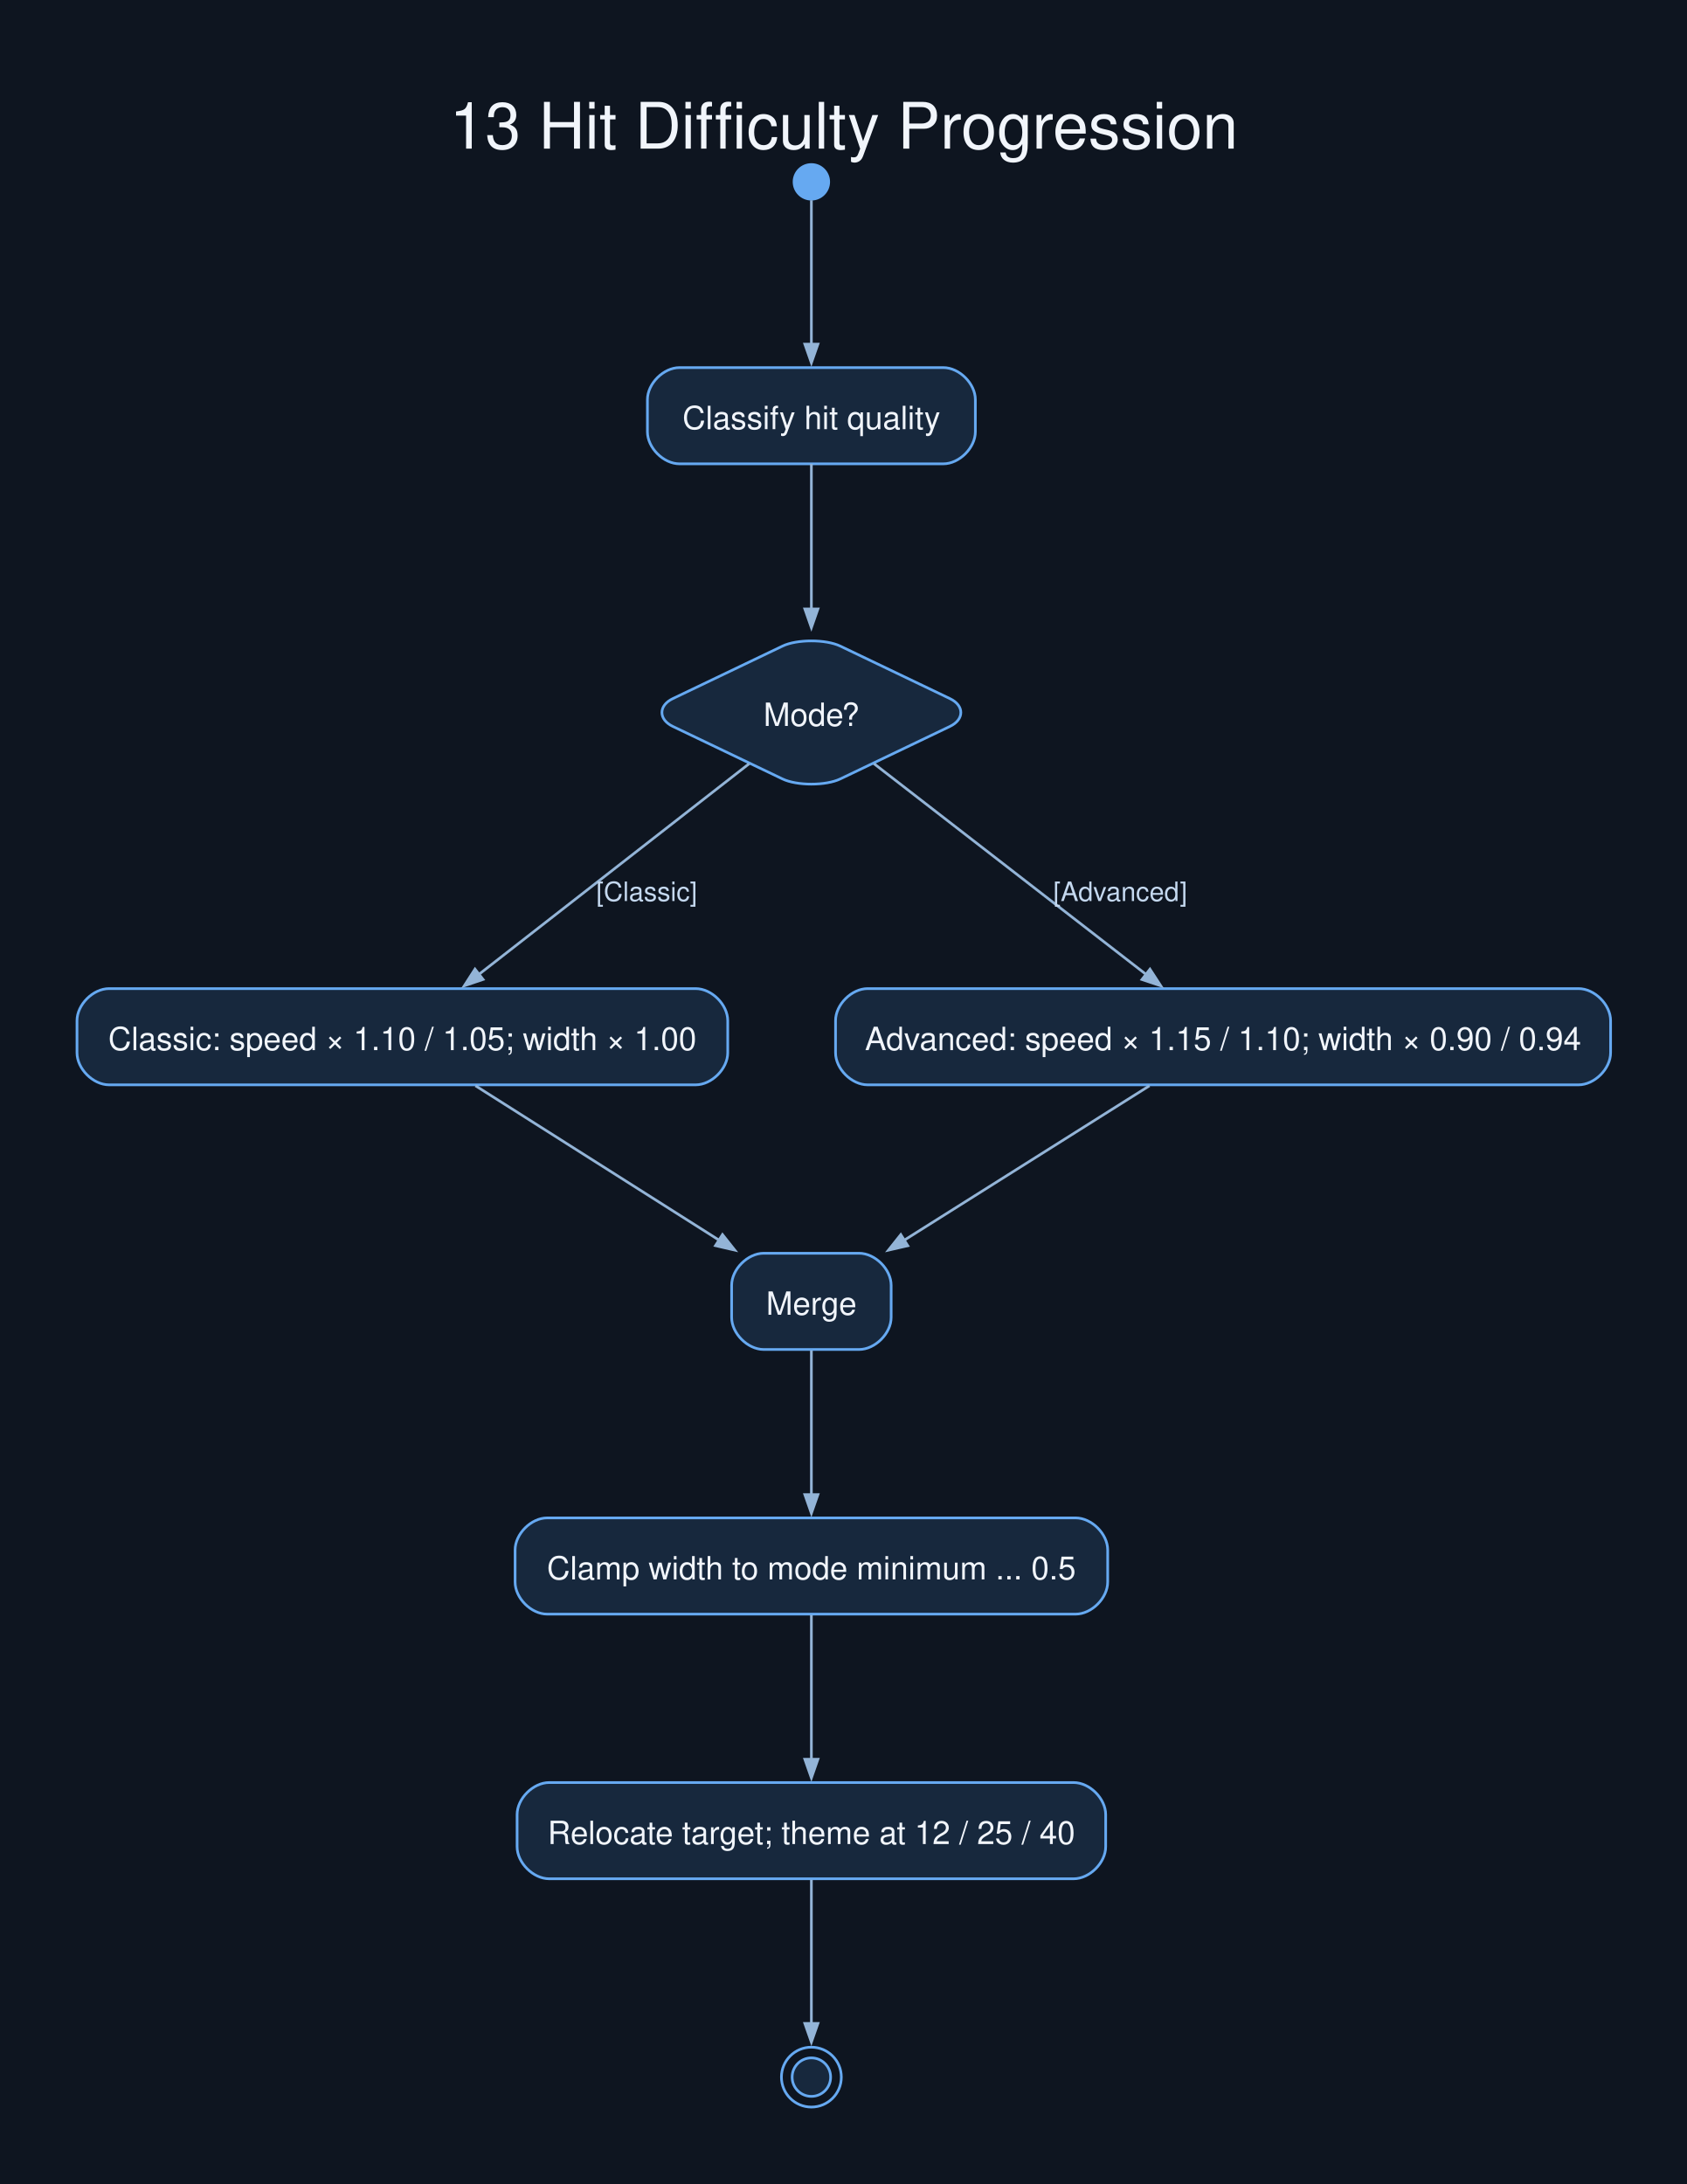
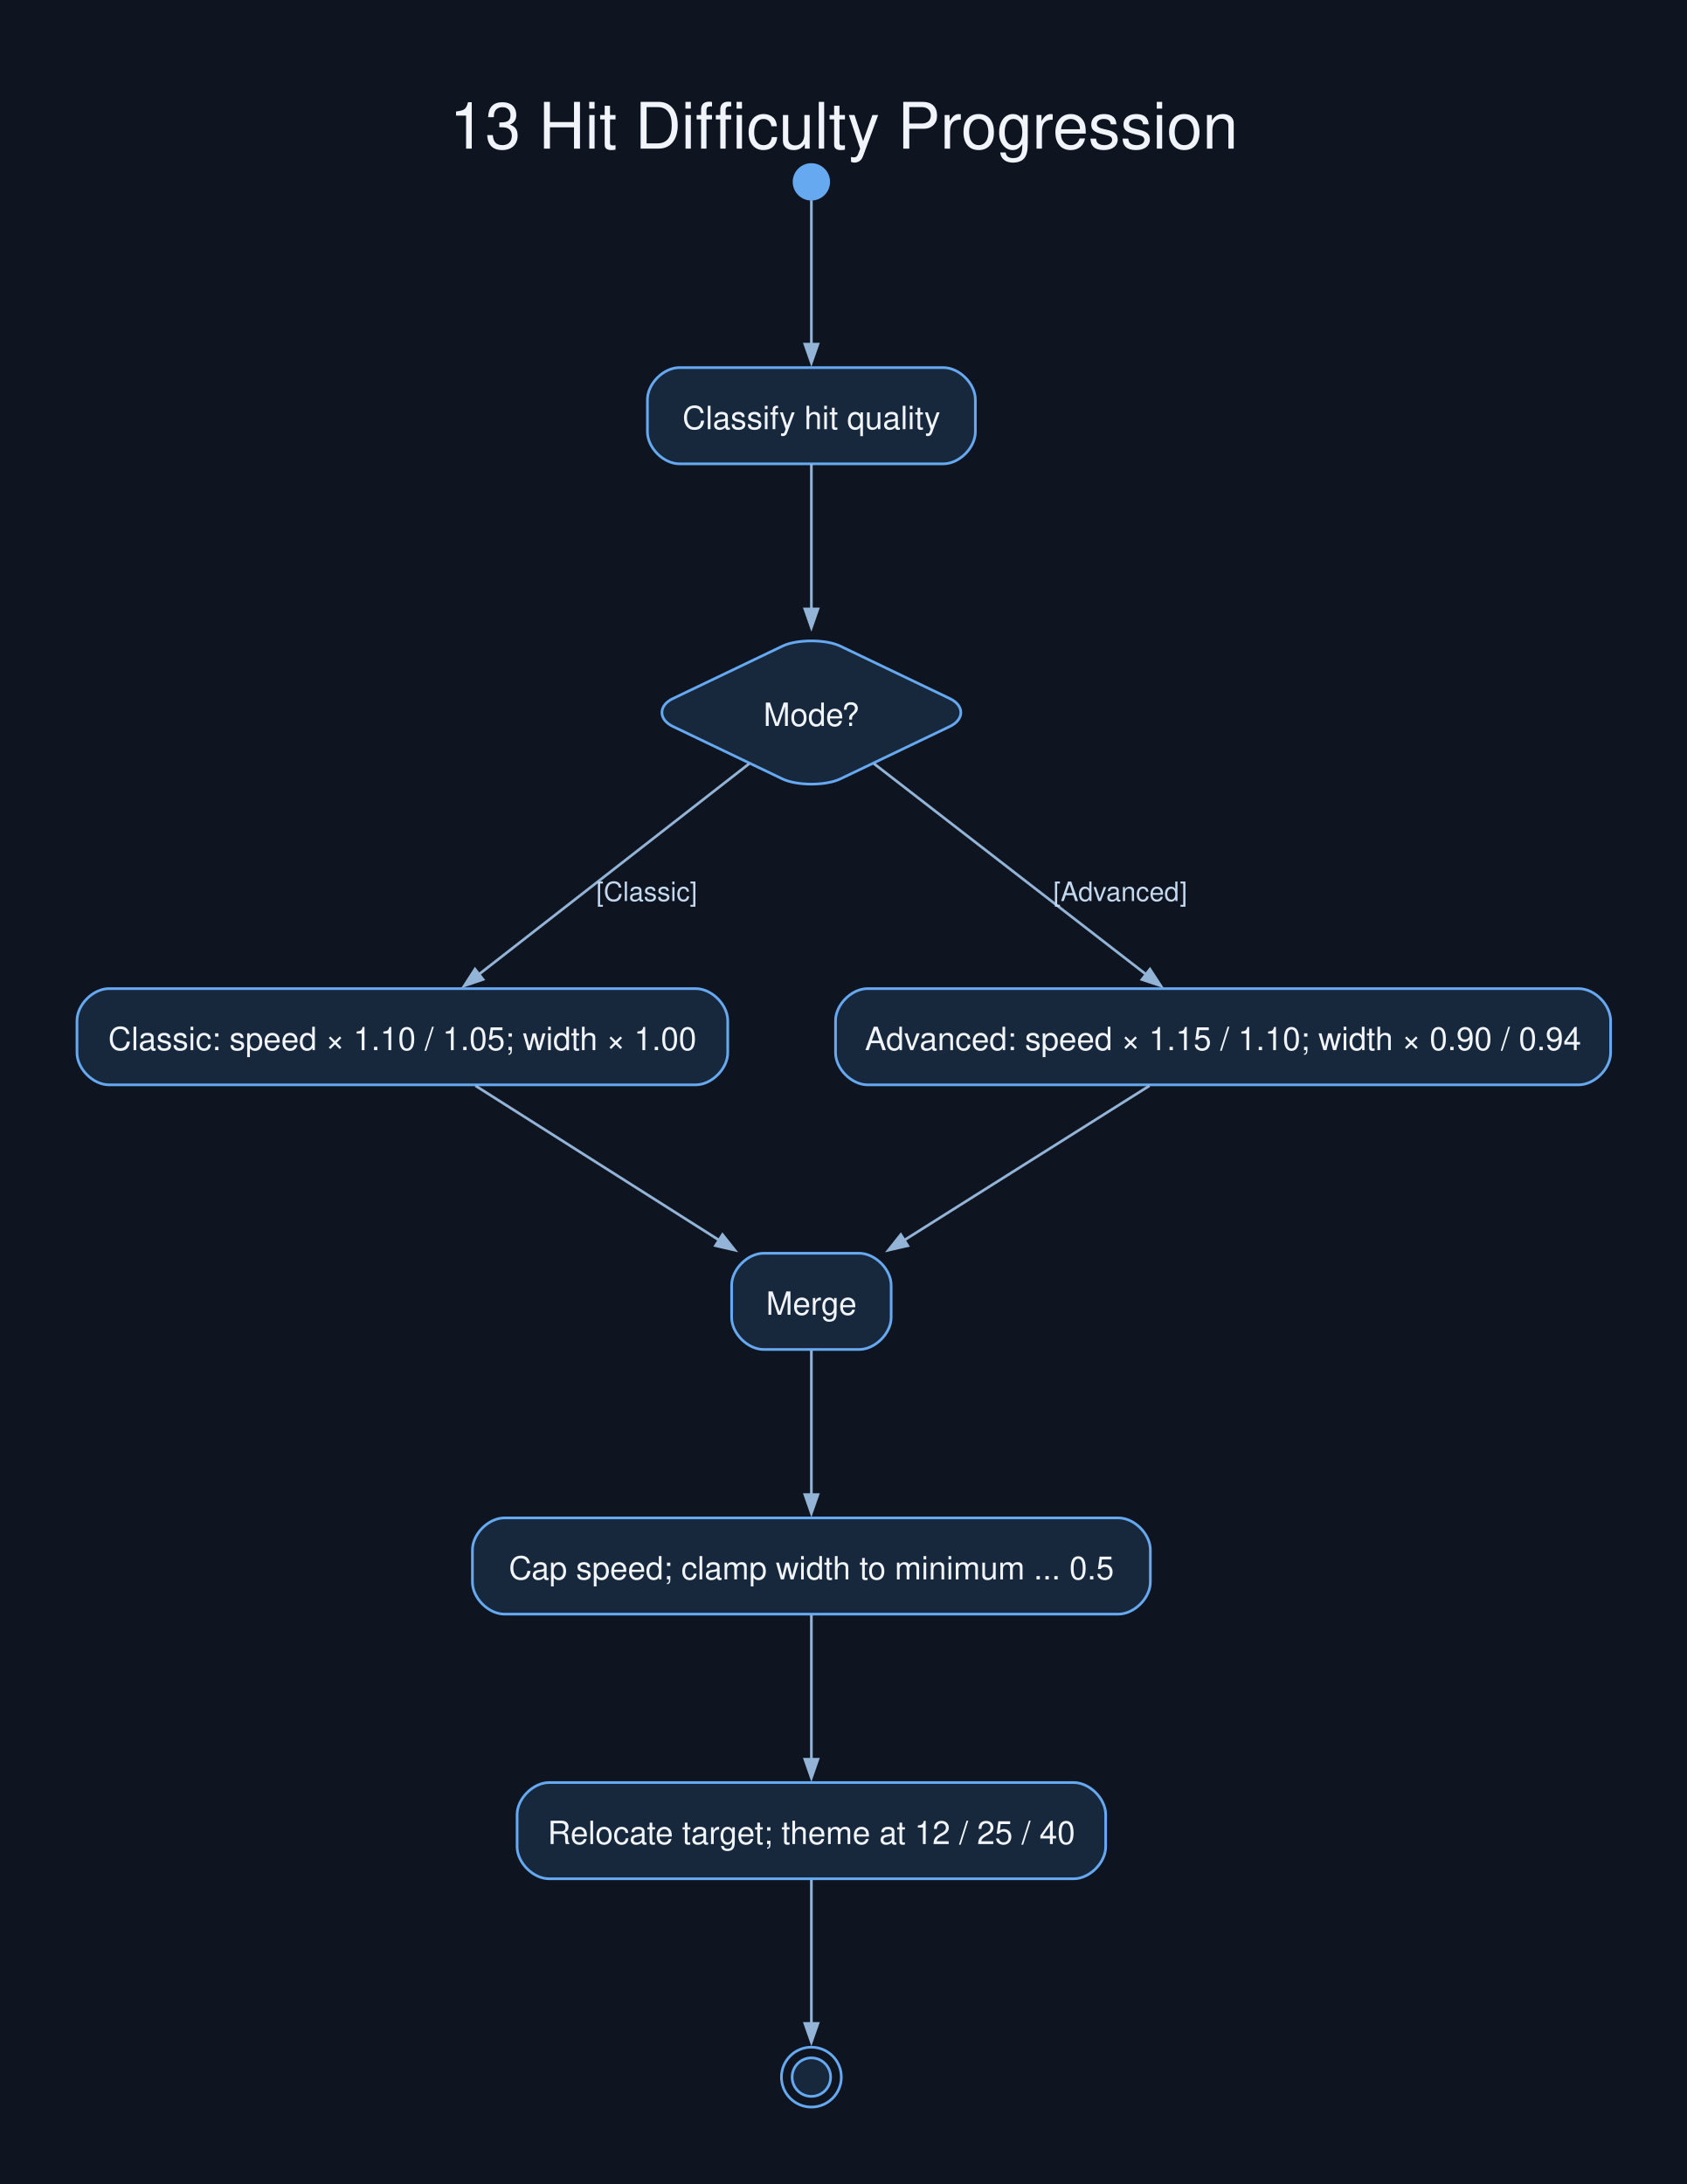
<svg xmlns="http://www.w3.org/2000/svg" width="631pt" height="817pt" viewBox="0.00 0.00 631.00 817.00">
  <g id="graph0" class="graph" transform="scale(1 1) rotate(0) translate(28.8 788.22)">
    <polygon fill="#0e1520" stroke="none" points="-28.8,28.8 -28.8,-788.22 602.47,-788.22 602.47,28.8 -28.8,28.8" />
    <text xml:space="preserve" text-anchor="middle" x="286.84" y="-732.62" font-family="Helvetica,sans-Serif" font-size="24.00" fill="#f1f5fb">13 Hit Difficulty Progression</text>
    <g id="node1" class="node">
      <ellipse fill="#66a9f1" stroke="#66a9f1" cx="274.71" cy="-720.19" rx="6.48" ry="6.48" />
    </g>
    <g id="node2" class="node">
      <path fill="#17283d" stroke="#66a9f1" d="M324.05,-650.71C324.05,-650.71 225.38,-650.71 225.38,-650.71 219.38,-650.71 213.38,-644.71 213.38,-638.71 213.38,-638.71 213.38,-626.71 213.38,-626.71 213.38,-620.71 219.38,-614.71 225.38,-614.71 225.38,-614.71 324.05,-614.71 324.05,-614.71 330.05,-614.71 336.05,-620.71 336.05,-626.71 336.05,-626.71 336.05,-638.71 336.05,-638.71 336.05,-644.71 330.05,-650.71 324.05,-650.71" />
      <text xml:space="preserve" text-anchor="middle" x="274.71" y="-627.68" font-family="Helvetica,sans-Serif" font-size="12.00" fill="#f1f5fb">Classify hit quality</text>
    </g>
    <g id="edge1" class="edge">
      <path fill="none" stroke="#93b4d7" d="M274.71,-713.31C274.71,-702.37 274.71,-678.28 274.71,-659.45" />
      <polygon fill="#93b4d7" stroke="#93b4d7" points="277.16,-659.48 274.71,-652.48 272.26,-659.48 277.16,-659.48" />
    </g>
    <g id="node3" class="node">
      <path fill="#17283d" stroke="#66a9f1" d="M263.89,-546.52C263.89,-546.52 222.86,-526.87 222.86,-526.87 217.45,-524.27 217.45,-519.09 222.86,-516.49 222.86,-516.49 263.89,-496.84 263.89,-496.84 269.3,-494.24 280.12,-494.24 285.53,-496.84 285.53,-496.84 326.56,-516.49 326.56,-516.49 331.97,-519.09 331.97,-524.27 326.56,-526.87 326.56,-526.87 285.53,-546.52 285.53,-546.52 280.12,-549.12 269.3,-549.12 263.89,-546.52" />
      <text xml:space="preserve" text-anchor="middle" x="274.71" y="-516.65" font-family="Helvetica,sans-Serif" font-size="12.00" fill="#f1f5fb">Mode?</text>
    </g>
    <g id="edge2" class="edge">
      <path fill="none" stroke="#93b4d7" d="M274.71,-614.67C274.71,-600.13 274.71,-578.69 274.71,-560.17" />
      <polygon fill="#93b4d7" stroke="#93b4d7" points="277.16,-560.41 274.71,-553.41 272.26,-560.41 277.16,-560.41" />
    </g>
    <g id="node4" class="node">
      <path fill="#17283d" stroke="#66a9f1" d="M231.42,-418.4C231.42,-418.4 12,-418.4 12,-418.4 6,-418.4 0,-412.4 0,-406.4 0,-406.4 0,-394.4 0,-394.4 0,-388.4 6,-382.4 12,-382.4 12,-382.4 231.42,-382.4 231.42,-382.4 237.42,-382.4 243.42,-388.4 243.42,-394.4 243.42,-394.4 243.42,-406.4 243.42,-406.4 243.42,-412.4 237.42,-418.4 231.42,-418.4" />
      <text xml:space="preserve" text-anchor="middle" x="121.71" y="-395.38" font-family="Helvetica,sans-Serif" font-size="12.00" fill="#f1f5fb">Classic: speed × 1.10 / 1.05; width × 1.00</text>
    </g>
    <g id="edge3" class="edge">
      <path fill="none" stroke="#93b4d7" d="M251.47,-502.56C224.39,-481.45 179.61,-446.54 150.39,-423.76" />
      <polygon fill="#93b4d7" stroke="#93b4d7" points="151.9,-421.83 144.87,-419.45 148.88,-425.69 151.9,-421.83" />
      <text xml:space="preserve" text-anchor="middle" x="213.12" y="-451.15" font-family="Helvetica,sans-Serif" font-size="10.00" fill="#c4d8ef">[Classic]</text>
    </g>
    <g id="node5" class="node">
      <path fill="#17283d" stroke="#66a9f1" d="M561.67,-418.4C561.67,-418.4 295.75,-418.4 295.75,-418.4 289.75,-418.4 283.75,-412.4 283.75,-406.4 283.75,-406.4 283.75,-394.4 283.75,-394.4 283.75,-388.4 289.75,-382.4 295.75,-382.4 295.75,-382.4 561.67,-382.4 561.67,-382.4 567.67,-382.4 573.67,-388.4 573.67,-394.4 573.67,-394.4 573.67,-406.4 573.67,-406.4 573.67,-412.4 567.67,-418.4 561.67,-418.4" />
      <text xml:space="preserve" text-anchor="middle" x="428.71" y="-395.38" font-family="Helvetica,sans-Serif" font-size="12.00" fill="#f1f5fb">Advanced: speed × 1.15 / 1.10; width × 0.90 / 0.94</text>
    </g>
    <g id="edge4" class="edge">
      <path fill="none" stroke="#93b4d7" d="M298.1,-502.56C325.48,-481.36 370.81,-446.25 400.22,-423.47" />
      <polygon fill="#93b4d7" stroke="#93b4d7" points="401.37,-425.67 405.41,-419.45 398.37,-421.8 401.37,-425.67" />
      <text xml:space="preserve" text-anchor="middle" x="390.25" y="-451.15" font-family="Helvetica,sans-Serif" font-size="10.00" fill="#c4d8ef">[Advanced]</text>
    </g>
    <g id="node6" class="node">
      <path fill="#17283d" stroke="#66a9f1" d="M292.55,-319.4C292.55,-319.4 256.88,-319.4 256.88,-319.4 250.88,-319.4 244.88,-313.4 244.88,-307.4 244.88,-307.4 244.88,-295.4 244.88,-295.4 244.88,-289.4 250.88,-283.4 256.88,-283.4 256.88,-283.4 292.55,-283.4 292.55,-283.4 298.55,-283.4 304.55,-289.4 304.55,-295.4 304.55,-295.4 304.55,-307.4 304.55,-307.4 304.55,-313.4 298.55,-319.4 292.55,-319.4" />
      <text xml:space="preserve" text-anchor="middle" x="274.71" y="-296.38" font-family="Helvetica,sans-Serif" font-size="12.00" fill="#f1f5fb">Merge</text>
    </g>
    <g id="edge5" class="edge">
      <path fill="none" stroke="#93b4d7" d="M149.06,-382.06C174.55,-365.9 212.65,-341.74 240.22,-324.27" />
      <polygon fill="#93b4d7" stroke="#93b4d7" points="241.46,-326.38 246.06,-320.57 238.83,-322.24 241.46,-326.38" />
    </g>
    <g id="edge6" class="edge">
      <path fill="none" stroke="#93b4d7" d="M401.18,-382.06C375.53,-365.9 337.17,-341.74 309.43,-324.27" />
      <polygon fill="#93b4d7" stroke="#93b4d7" points="310.77,-322.22 303.54,-320.56 308.16,-326.37 310.77,-322.22" />
    </g>
    <g id="node7" class="node">
-       <path fill="#17283d" stroke="#66a9f1" d="M373.55,-220.4C373.55,-220.4 175.88,-220.4 175.88,-220.4 169.88,-220.4 163.88,-214.4 163.88,-208.4 163.88,-208.4 163.88,-196.4 163.88,-196.4 163.88,-190.4 169.88,-184.4 175.88,-184.4 175.88,-184.4 373.55,-184.4 373.55,-184.4 379.55,-184.4 385.55,-190.4 385.55,-196.4 385.55,-196.4 385.55,-208.4 385.55,-208.4 385.55,-214.4 379.55,-220.4 373.55,-220.4" />
-       <text xml:space="preserve" text-anchor="middle" x="274.71" y="-197.38" font-family="Helvetica,sans-Serif" font-size="12.00" fill="#f1f5fb">Clamp width to mode minimum ... 0.5</text>
+       <path fill="#17283d" stroke="#66a9f1" d="M389.51,-220.4C389.51,-220.4 159.92,-220.4 159.92,-220.4 153.92,-220.4 147.92,-214.4 147.92,-208.4 147.92,-208.4 147.92,-196.4 147.92,-196.4 147.92,-190.4 153.92,-184.4 159.92,-184.4 159.92,-184.4 389.51,-184.4 389.51,-184.4 395.51,-184.4 401.51,-190.4 401.51,-196.4 401.51,-196.4 401.51,-208.4 401.51,-208.4 401.51,-214.4 395.51,-220.4 389.51,-220.4" />
+       <text xml:space="preserve" text-anchor="middle" x="274.71" y="-197.38" font-family="Helvetica,sans-Serif" font-size="12.00" fill="#f1f5fb">Cap speed; clamp width to minimum ... 0.5</text>
    </g>
    <g id="edge7" class="edge">
      <path fill="none" stroke="#93b4d7" d="M274.71,-283.06C274.71,-268.02 274.71,-246.06 274.71,-229" />
      <polygon fill="#93b4d7" stroke="#93b4d7" points="277.16,-229.11 274.71,-222.11 272.26,-229.11 277.16,-229.11" />
    </g>
    <g id="node8" class="node">
      <path fill="#17283d" stroke="#66a9f1" d="M372.8,-121.4C372.8,-121.4 176.63,-121.4 176.63,-121.4 170.63,-121.4 164.63,-115.4 164.63,-109.4 164.63,-109.4 164.63,-97.4 164.63,-97.4 164.63,-91.4 170.63,-85.4 176.63,-85.4 176.63,-85.4 372.8,-85.4 372.8,-85.4 378.8,-85.4 384.8,-91.4 384.8,-97.4 384.8,-97.4 384.8,-109.4 384.8,-109.4 384.8,-115.4 378.8,-121.4 372.8,-121.4" />
      <text xml:space="preserve" text-anchor="middle" x="274.71" y="-98.38" font-family="Helvetica,sans-Serif" font-size="12.00" fill="#f1f5fb">Relocate target; theme at 12 / 25 / 40</text>
    </g>
    <g id="edge8" class="edge">
      <path fill="none" stroke="#93b4d7" d="M274.71,-184.06C274.71,-169.02 274.71,-147.06 274.71,-130" />
      <polygon fill="#93b4d7" stroke="#93b4d7" points="277.16,-130.11 274.71,-123.11 272.26,-130.11 277.16,-130.11" />
    </g>
    <g id="node9" class="node">
      <ellipse fill="#17283d" stroke="#66a9f1" cx="274.71" cy="-11.2" rx="7.2" ry="7.2" />
      <ellipse fill="none" stroke="#66a9f1" cx="274.71" cy="-11.2" rx="11.2" ry="11.2" />
    </g>
    <g id="edge9" class="edge">
      <path fill="none" stroke="#93b4d7" d="M274.71,-85.01C274.71,-69.6 274.71,-47.15 274.71,-31.26" />
      <polygon fill="#93b4d7" stroke="#93b4d7" points="277.16,-31.28 274.71,-24.28 272.26,-31.28 277.16,-31.28" />
    </g>
  </g>
</svg>
